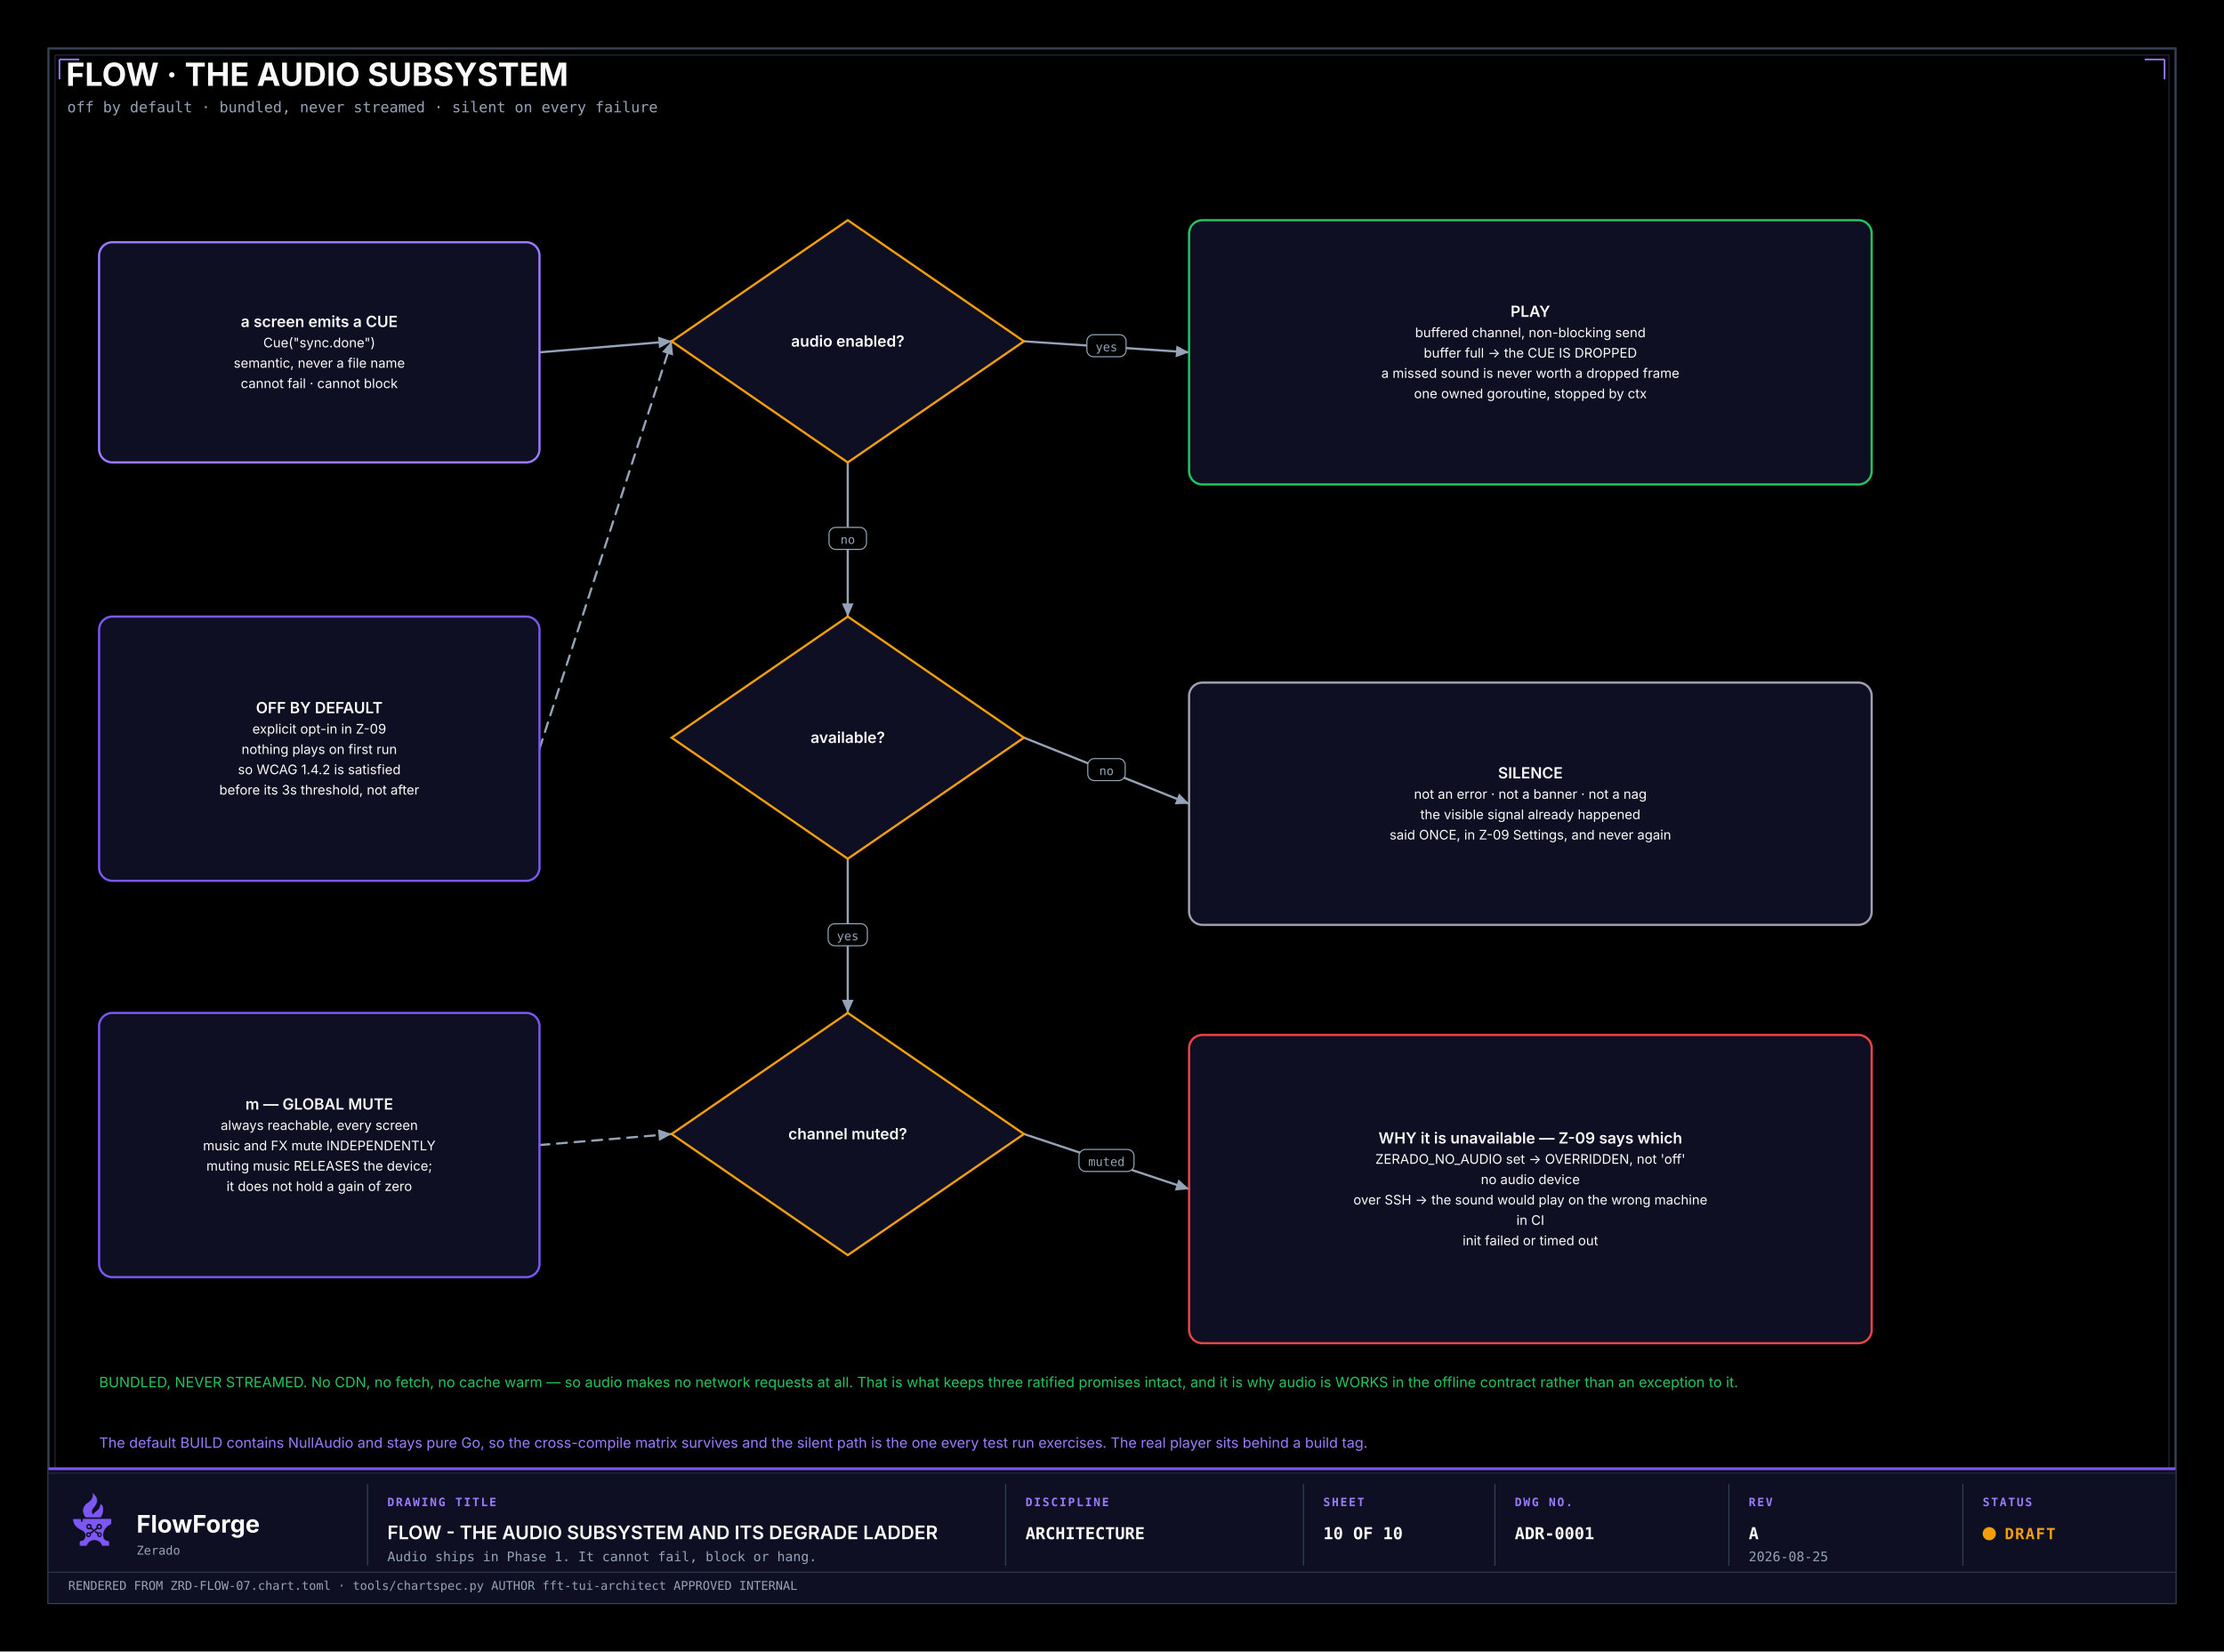
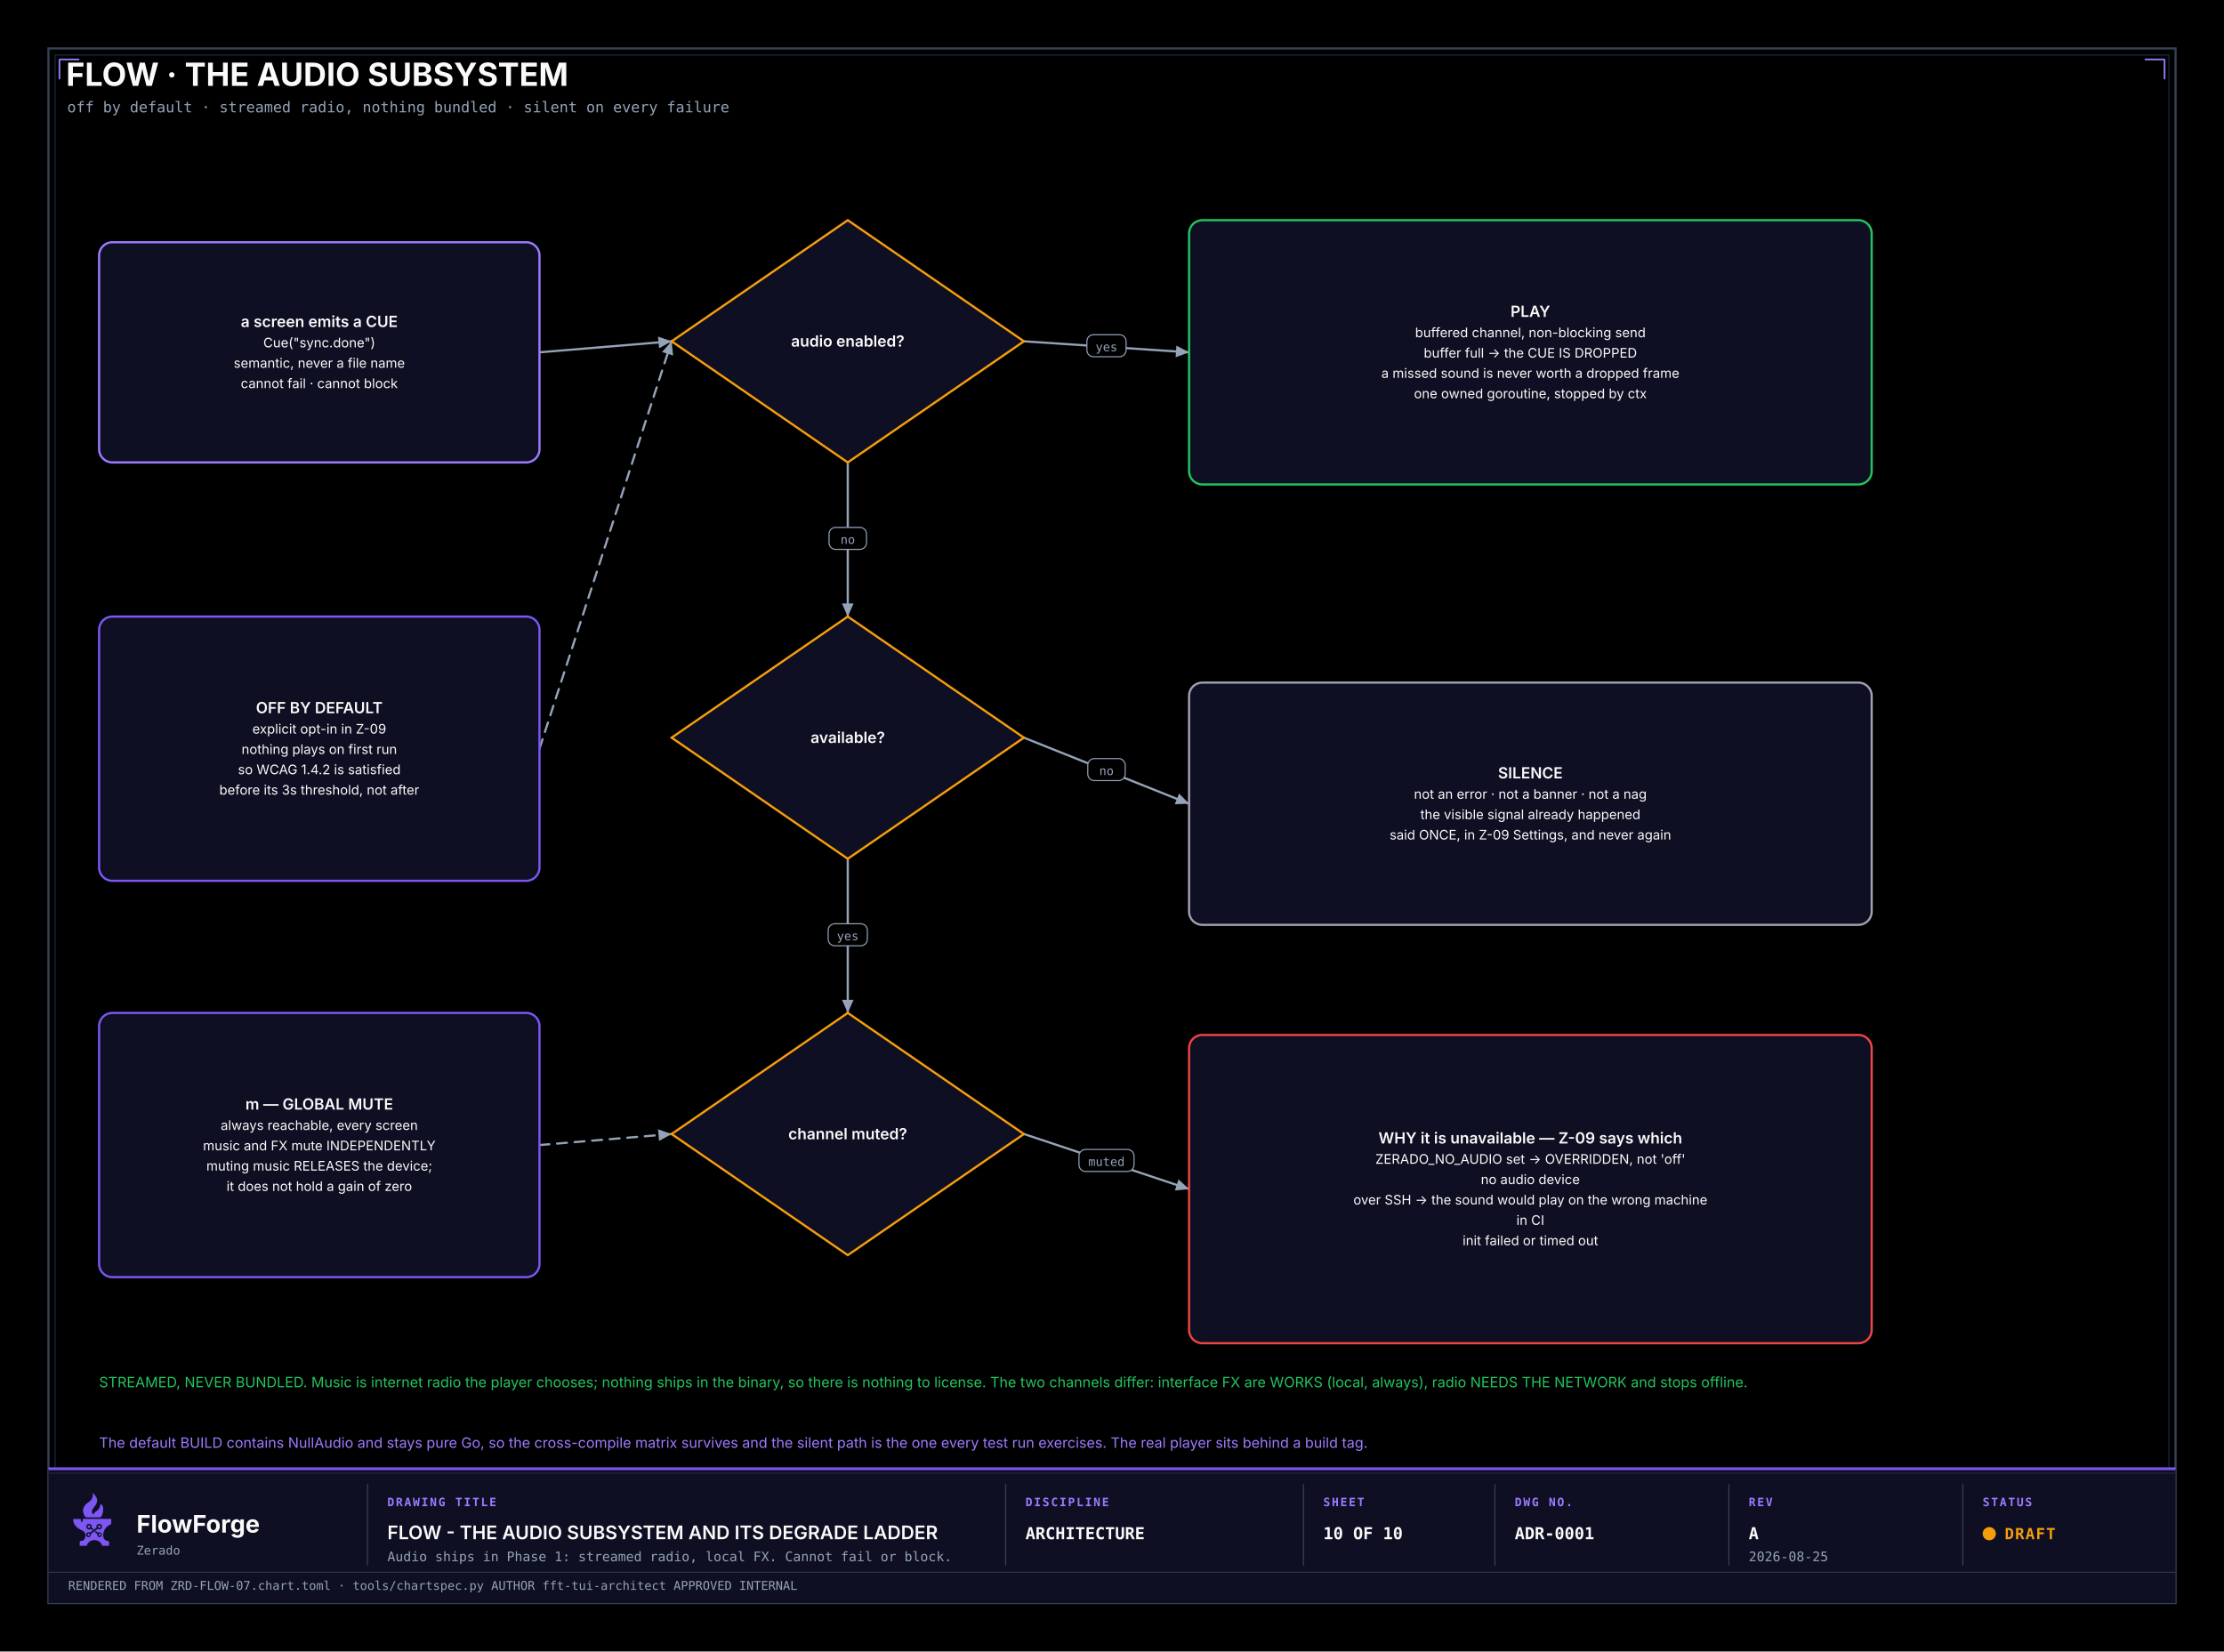
<svg xmlns="http://www.w3.org/2000/svg" width="2020" height="1500" viewBox="0 0 2020 1500" font-family="'Segoe UI', 'Helvetica Neue', Inter, Arial, sans-serif">
  <rect x="0" y="0" width="2020" height="1500" fill="#000000" />
  <rect x="44" y="44" width="1932" height="1412" fill="none" stroke="#334155" stroke-width="2" />
  <rect x="50" y="50" width="1920" height="1400" fill="none" stroke="#1E293B" stroke-width="1" />
  <line x1="54" y1="54" x2="72" y2="54" stroke="#9D7BFF" stroke-width="1.5" />
  <line x1="54" y1="54" x2="54" y2="72" stroke="#9D7BFF" stroke-width="1.5" />
  <line x1="1966" y1="54" x2="1948" y2="54" stroke="#9D7BFF" stroke-width="1.5" />
  <line x1="1966" y1="54" x2="1966" y2="72" stroke="#9D7BFF" stroke-width="1.5" />
  <line x1="54" y1="1446" x2="72" y2="1446" stroke="#9D7BFF" stroke-width="1.5" />
  <line x1="54" y1="1446" x2="54" y2="1428" stroke="#9D7BFF" stroke-width="1.5" />
  <line x1="1966" y1="1446" x2="1948" y2="1446" stroke="#9D7BFF" stroke-width="1.5" />
  <line x1="1966" y1="1446" x2="1966" y2="1428" stroke="#9D7BFF" stroke-width="1.5" />
  <text x="60" y="78" font-family="'Segoe UI', 'Helvetica Neue', Inter, Arial, sans-serif" font-size="29" font-weight="700" fill="#FAFAFA">FLOW  ·  THE AUDIO SUBSYSTEM</text>
-   <text x="61" y="102" font-family="ui-monospace, 'Cascadia Code', 'JetBrains Mono', monospace" font-size="13.5" fill="#94A3B8">off by default · bundled, never streamed · silent on every failure</text>
+   <text x="61" y="102" font-family="ui-monospace, 'Cascadia Code', 'JetBrains Mono', monospace" font-size="13.5" fill="#94A3B8">off by default · streamed radio, nothing bundled · silent on every failure</text>
  <polyline points="490.0,320.0 610.0,310.0" fill="none" stroke="#94A3B8" stroke-width="2.0" stroke-linejoin="round" stroke-linecap="round" />
  <polygon points="610.0,310.0 598.6,316.3 597.7,305.7" fill="#94A3B8" />
  <polyline points="930.0,310.0 1080.0,320.0" fill="none" stroke="#94A3B8" stroke-width="2.0" stroke-linejoin="round" stroke-linecap="round" />
  <polygon points="1080.0,320.0 1067.8,324.5 1068.5,313.9" fill="#94A3B8" />
  <polyline points="770.0,420.0 770.0,560.0" fill="none" stroke="#94A3B8" stroke-width="2.0" stroke-linejoin="round" stroke-linecap="round" />
  <polygon points="770.0,560.0 764.7,548.1 775.3,548.1" fill="#94A3B8" />
  <polyline points="930.0,670.0 1080.0,730.0" fill="none" stroke="#94A3B8" stroke-width="2.0" stroke-linejoin="round" stroke-linecap="round" />
  <polygon points="1080.0,730.0 1067.0,730.5 1070.9,720.7" fill="#94A3B8" />
  <polyline points="770.0,780.0 770.0,920.0" fill="none" stroke="#94A3B8" stroke-width="2.0" stroke-linejoin="round" stroke-linecap="round" />
  <polygon points="770.0,920.0 764.7,908.1 775.3,908.1" fill="#94A3B8" />
  <polyline points="930.0,1030.0 1080.0,1080.0" fill="none" stroke="#94A3B8" stroke-width="2.0" stroke-linejoin="round" stroke-linecap="round" />
  <polygon points="1080.0,1080.0 1067.1,1081.3 1070.4,1071.2" fill="#94A3B8" />
  <polyline points="490.0,680.0 610.0,310.0" fill="none" stroke="#94A3B8" stroke-width="2.0" stroke-dasharray="9 7" stroke-linejoin="round" stroke-linecap="round" />
  <polygon points="610.0,310.0 611.4,322.9 601.3,319.7" fill="#94A3B8" />
  <polyline points="490.0,1040.0 610.0,1030.0" fill="none" stroke="#94A3B8" stroke-width="2.0" stroke-dasharray="9 7" stroke-linejoin="round" stroke-linecap="round" />
  <polygon points="610.0,1030.0 598.6,1036.3 597.7,1025.7" fill="#94A3B8" />
  <rect x="90.0" y="220.0" width="400.0" height="200.0" rx="12" ry="12" fill="#0F0F23" stroke="#9D7BFF" stroke-width="2.0" />
  <text x="290.0" y="297.0" font-family="'Segoe UI', 'Helvetica Neue', Inter, Arial, sans-serif" font-size="14" fill="#FAFAFA" text-anchor="middle" font-weight="600">a screen emits a CUE</text>
  <text x="290.0" y="315.5" font-family="'Segoe UI', 'Helvetica Neue', Inter, Arial, sans-serif" font-size="12" fill="#FAFAFA" text-anchor="middle" font-weight="400">Cue("sync.done")</text>
  <text x="290.0" y="334.0" font-family="'Segoe UI', 'Helvetica Neue', Inter, Arial, sans-serif" font-size="12" fill="#FAFAFA" text-anchor="middle" font-weight="400">semantic, never a file name</text>
  <text x="290.0" y="352.5" font-family="'Segoe UI', 'Helvetica Neue', Inter, Arial, sans-serif" font-size="12" fill="#FAFAFA" text-anchor="middle" font-weight="400">cannot fail · cannot block</text>
  <polygon points="770.0,200.0 930.0,310.0 770.0,420.0 610.0,310.0" fill="#0F0F23" stroke="#F59E0B" stroke-width="2.0" />
  <text x="770.0" y="314.8" font-family="'Segoe UI', 'Helvetica Neue', Inter, Arial, sans-serif" font-size="14" fill="#FAFAFA" text-anchor="middle" font-weight="600">audio enabled?</text>
  <polygon points="770.0,560.0 930.0,670.0 770.0,780.0 610.0,670.0" fill="#0F0F23" stroke="#F59E0B" stroke-width="2.0" />
  <text x="770.0" y="674.8" font-family="'Segoe UI', 'Helvetica Neue', Inter, Arial, sans-serif" font-size="14" fill="#FAFAFA" text-anchor="middle" font-weight="600">available?</text>
  <polygon points="770.0,920.0 930.0,1030.0 770.0,1140.0 610.0,1030.0" fill="#0F0F23" stroke="#F59E0B" stroke-width="2.0" />
  <text x="770.0" y="1034.8" font-family="'Segoe UI', 'Helvetica Neue', Inter, Arial, sans-serif" font-size="14" fill="#FAFAFA" text-anchor="middle" font-weight="600">channel muted?</text>
  <rect x="1080.0" y="200.0" width="620.0" height="240.0" rx="12" ry="12" fill="#0F0F23" stroke="#22C55E" stroke-width="2.0" />
  <text x="1390.0" y="287.8" font-family="'Segoe UI', 'Helvetica Neue', Inter, Arial, sans-serif" font-size="14" fill="#FAFAFA" text-anchor="middle" font-weight="600">PLAY</text>
  <text x="1390.0" y="306.3" font-family="'Segoe UI', 'Helvetica Neue', Inter, Arial, sans-serif" font-size="12" fill="#FAFAFA" text-anchor="middle" font-weight="400">buffered channel, non-blocking send</text>
  <text x="1390.0" y="324.8" font-family="'Segoe UI', 'Helvetica Neue', Inter, Arial, sans-serif" font-size="12" fill="#FAFAFA" text-anchor="middle" font-weight="400">buffer full  -&gt;  the CUE IS DROPPED</text>
  <text x="1390.0" y="343.2" font-family="'Segoe UI', 'Helvetica Neue', Inter, Arial, sans-serif" font-size="12" fill="#FAFAFA" text-anchor="middle" font-weight="400">a missed sound is never worth a dropped frame</text>
  <text x="1390.0" y="361.7" font-family="'Segoe UI', 'Helvetica Neue', Inter, Arial, sans-serif" font-size="12" fill="#FAFAFA" text-anchor="middle" font-weight="400">one owned goroutine, stopped by ctx</text>
  <rect x="1080.0" y="620.0" width="620.0" height="220.0" rx="12" ry="12" fill="#0F0F23" stroke="#A0A0B0" stroke-width="2.0" />
  <text x="1390.0" y="707.0" font-family="'Segoe UI', 'Helvetica Neue', Inter, Arial, sans-serif" font-size="14" fill="#FAFAFA" text-anchor="middle" font-weight="600">SILENCE</text>
  <text x="1390.0" y="725.5" font-family="'Segoe UI', 'Helvetica Neue', Inter, Arial, sans-serif" font-size="12" fill="#FAFAFA" text-anchor="middle" font-weight="400">not an error · not a banner · not a nag</text>
  <text x="1390.0" y="744.0" font-family="'Segoe UI', 'Helvetica Neue', Inter, Arial, sans-serif" font-size="12" fill="#FAFAFA" text-anchor="middle" font-weight="400">the visible signal already happened</text>
  <text x="1390.0" y="762.5" font-family="'Segoe UI', 'Helvetica Neue', Inter, Arial, sans-serif" font-size="12" fill="#FAFAFA" text-anchor="middle" font-weight="400">said ONCE, in Z-09 Settings, and never again</text>
  <rect x="1080.0" y="940.0" width="620.0" height="280.0" rx="12" ry="12" fill="#0F0F23" stroke="#EF4444" stroke-width="2.0" />
  <text x="1390.0" y="1038.6" font-family="'Segoe UI', 'Helvetica Neue', Inter, Arial, sans-serif" font-size="14" fill="#FAFAFA" text-anchor="middle" font-weight="600">WHY it is unavailable  —  Z-09 says which</text>
  <text x="1390.0" y="1057.0" font-family="'Segoe UI', 'Helvetica Neue', Inter, Arial, sans-serif" font-size="12" fill="#FAFAFA" text-anchor="middle" font-weight="400">ZERADO_NO_AUDIO set   -&gt;  OVERRIDDEN, not 'off'</text>
  <text x="1390.0" y="1075.5" font-family="'Segoe UI', 'Helvetica Neue', Inter, Arial, sans-serif" font-size="12" fill="#FAFAFA" text-anchor="middle" font-weight="400">no audio device</text>
  <text x="1390.0" y="1094.0" font-family="'Segoe UI', 'Helvetica Neue', Inter, Arial, sans-serif" font-size="12" fill="#FAFAFA" text-anchor="middle" font-weight="400">over SSH   -&gt;  the sound would play on the wrong machine</text>
  <text x="1390.0" y="1112.5" font-family="'Segoe UI', 'Helvetica Neue', Inter, Arial, sans-serif" font-size="12" fill="#FAFAFA" text-anchor="middle" font-weight="400">in CI</text>
  <text x="1390.0" y="1131.0" font-family="'Segoe UI', 'Helvetica Neue', Inter, Arial, sans-serif" font-size="12" fill="#FAFAFA" text-anchor="middle" font-weight="400">init failed or timed out</text>
  <rect x="90.0" y="560.0" width="400.0" height="240.0" rx="12" ry="12" fill="#0F0F23" stroke="#7D56F4" stroke-width="2.0" />
  <text x="290.0" y="647.8" font-family="'Segoe UI', 'Helvetica Neue', Inter, Arial, sans-serif" font-size="14" fill="#FAFAFA" text-anchor="middle" font-weight="600">OFF BY DEFAULT</text>
  <text x="290.0" y="666.3" font-family="'Segoe UI', 'Helvetica Neue', Inter, Arial, sans-serif" font-size="12" fill="#FAFAFA" text-anchor="middle" font-weight="400">explicit opt-in in Z-09</text>
  <text x="290.0" y="684.8" font-family="'Segoe UI', 'Helvetica Neue', Inter, Arial, sans-serif" font-size="12" fill="#FAFAFA" text-anchor="middle" font-weight="400">nothing plays on first run</text>
  <text x="290.0" y="703.2" font-family="'Segoe UI', 'Helvetica Neue', Inter, Arial, sans-serif" font-size="12" fill="#FAFAFA" text-anchor="middle" font-weight="400">so WCAG 1.4.2 is satisfied</text>
  <text x="290.0" y="721.7" font-family="'Segoe UI', 'Helvetica Neue', Inter, Arial, sans-serif" font-size="12" fill="#FAFAFA" text-anchor="middle" font-weight="400">before its 3s threshold, not after</text>
  <rect x="90.0" y="920.0" width="400.0" height="240.0" rx="12" ry="12" fill="#0F0F23" stroke="#7D56F4" stroke-width="2.0" />
  <text x="290.0" y="1007.8" font-family="'Segoe UI', 'Helvetica Neue', Inter, Arial, sans-serif" font-size="14" fill="#FAFAFA" text-anchor="middle" font-weight="600">m   —   GLOBAL MUTE</text>
  <text x="290.0" y="1026.3" font-family="'Segoe UI', 'Helvetica Neue', Inter, Arial, sans-serif" font-size="12" fill="#FAFAFA" text-anchor="middle" font-weight="400">always reachable, every screen</text>
  <text x="290.0" y="1044.8" font-family="'Segoe UI', 'Helvetica Neue', Inter, Arial, sans-serif" font-size="12" fill="#FAFAFA" text-anchor="middle" font-weight="400">music and FX mute INDEPENDENTLY</text>
  <text x="290.0" y="1063.2" font-family="'Segoe UI', 'Helvetica Neue', Inter, Arial, sans-serif" font-size="12" fill="#FAFAFA" text-anchor="middle" font-weight="400">muting music RELEASES the device;</text>
  <text x="290.0" y="1081.7" font-family="'Segoe UI', 'Helvetica Neue', Inter, Arial, sans-serif" font-size="12" fill="#FAFAFA" text-anchor="middle" font-weight="400">it does not hold a gain of zero</text>
  <rect x="987.2" y="304.0" width="35.6" height="20" rx="6" fill="#000000" stroke="#94A3B8" stroke-width="1" opacity="1" />
  <text x="1005.0" y="319.0" font-family="ui-monospace, 'Cascadia Code', 'JetBrains Mono', monospace" font-size="11" fill="#94A3B8" text-anchor="middle">yes</text>
  <rect x="753.0" y="479.0" width="34.0" height="20" rx="6" fill="#000000" stroke="#94A3B8" stroke-width="1" opacity="1" />
  <text x="770.0" y="494.0" font-family="ui-monospace, 'Cascadia Code', 'JetBrains Mono', monospace" font-size="11" fill="#94A3B8" text-anchor="middle">no</text>
  <rect x="988.0" y="689.0" width="34.0" height="20" rx="6" fill="#000000" stroke="#94A3B8" stroke-width="1" opacity="1" />
  <text x="1005.0" y="704.0" font-family="ui-monospace, 'Cascadia Code', 'JetBrains Mono', monospace" font-size="11" fill="#94A3B8" text-anchor="middle">no</text>
  <rect x="752.2" y="839.0" width="35.6" height="20" rx="6" fill="#000000" stroke="#94A3B8" stroke-width="1" opacity="1" />
  <text x="770.0" y="854.0" font-family="ui-monospace, 'Cascadia Code', 'JetBrains Mono', monospace" font-size="11" fill="#94A3B8" text-anchor="middle">yes</text>
  <rect x="980.0" y="1044.0" width="50.0" height="20" rx="6" fill="#000000" stroke="#94A3B8" stroke-width="1" opacity="1" />
  <text x="1005.0" y="1059.0" font-family="ui-monospace, 'Cascadia Code', 'JetBrains Mono', monospace" font-size="11" fill="#94A3B8" text-anchor="middle">muted</text>
-   <text x="90.0" y="1260.0" font-family="'Segoe UI', 'Helvetica Neue', Inter, Arial, sans-serif" font-size="13" fill="#22C55E" text-anchor="start" font-weight="normal">BUNDLED, NEVER STREAMED. No CDN, no fetch, no cache warm — so audio makes no network requests at all. That is what keeps three ratified promises intact, and it is why audio is WORKS in the offline contract rather than an exception to it.</text>
+   <text x="90.0" y="1260.0" font-family="'Segoe UI', 'Helvetica Neue', Inter, Arial, sans-serif" font-size="13" fill="#22C55E" text-anchor="start" font-weight="normal">STREAMED, NEVER BUNDLED. Music is internet radio the player chooses; nothing ships in the binary, so there is nothing to license. The two channels differ: interface FX are WORKS (local, always), radio NEEDS THE NETWORK and stops offline.</text>
  <text x="90.0" y="1315.0" font-family="'Segoe UI', 'Helvetica Neue', Inter, Arial, sans-serif" font-size="13" fill="#9D7BFF" text-anchor="start" font-weight="normal">The default BUILD contains NullAudio and stays pure Go, so the cross-compile matrix survives and the silent path is the one every test run exercises. The real player sits behind a build tag.</text>
  <rect x="44" y="1334" width="1932" height="122" fill="#0F0F23" />
  <line x1="44" y1="1334" x2="1976" y2="1334" stroke="#7D56F4" stroke-width="2.5" />
  <line x1="44" y1="1338" x2="1976" y2="1338" stroke="#1E293B" stroke-width="1" />
  <line x1="333.8" y1="1348" x2="333.8" y2="1422" stroke="#334155" stroke-width="1" />
  <line x1="913.4" y1="1348" x2="913.4" y2="1422" stroke="#334155" stroke-width="1" />
  <line x1="1183.9" y1="1348" x2="1183.9" y2="1422" stroke="#334155" stroke-width="1" />
  <line x1="1357.8" y1="1348" x2="1357.8" y2="1422" stroke="#334155" stroke-width="1" />
  <line x1="1570.3" y1="1348" x2="1570.3" y2="1422" stroke="#334155" stroke-width="1" />
  <line x1="1782.8" y1="1348" x2="1782.8" y2="1422" stroke="#334155" stroke-width="1" />
  <g transform="translate(58.0,1353.0) scale(1.5)" fill="#7D56F4" stroke="none">
    <path d="M14.5,22.4c0-.4.3-.7.7-.7s.7.3.7.7-.3.7-.7.7-.7-.3-.7-.7Z" />
    <path d="M15,26.7c-.3,0-.6.3-.6.6s.3.6.6.6.6-.3.6-.6-.3-.6-.6-.6ZM21.5,21.7c-.4,0-.7.3-.7.7s.3.7.7.7.7-.3.7-.7-.3-.7-.7-.7ZM21.5,21.7c-.4,0-.7.3-.7.7s.3.7.7.7.7-.3.7-.7-.3-.7-.7-.7ZM15,26.7c-.3,0-.6.3-.6.6s.3.6.6.6.6-.3.6-.6-.3-.6-.6-.6ZM11.4,17.8v1.6h-1.1v-1.6h-4.7s-.5,4.4,5.3,6.8c0,0,2.2.9,2.2,3h0c0,.2,0,3.4-2.5,3.4-.6,0-1,.5-1,1v2h4.2c0-.1,0-.3.1-.4.5-1.1,1.3-2.1,2.4-2.6.6-.3,1.4-.5,2.2-.5s1.5.2,2.2.5c.8.4,1.5,1,2,1.8.2.4.4.8.5,1.2h4.2v-2c0-.6-.5-1-1-1,0,0-2.4,0-2.6-3.1,0-.5,0-.7,0-1,.2-1.9,1.3-3.8,2.8-4.9,0,0,.2-.1.3-.2.3-.2.7-.3,1-.5.4-.1.8-.6.8-1.1v-2.5H11.4ZM15.2,20.7c.9,0,1.7.7,1.7,1.7s0,.4-.1.6l1.3,1-.7.6-1.1-.8c-.3.2-.6.3-1,.3-.9,0-1.7-.7-1.7-1.7s.7-1.7,1.7-1.7ZM21.7,28.8c-.8,0-1.5-.7-1.5-1.5s0-.3,0-.5l-1.6-1.2.7-.6,1.4,1.1c.2-.2.5-.3.8-.3.8,0,1.5.7,1.5,1.5s-.7,1.5-1.5,1.5ZM21.5,24c-.4,0-.7-.1-1-.3l-4.1,3.1c0,.2,0,.3,0,.5,0,.8-.7,1.5-1.5,1.5s-1.5-.7-1.5-1.5.7-1.5,1.5-1.5.6,0,.8.3l4.1-3.1c0-.2-.1-.4-.1-.6,0-.9.7-1.7,1.7-1.7s1.7.7,1.7,1.7-.7,1.7-1.7,1.7ZM21.7,26.7c-.3,0-.6.3-.6.6s.3.6.6.6.6-.3.6-.6-.3-.6-.6-.6ZM21.5,21.7c-.4,0-.7.3-.7.7s.3.7.7.7.7-.3.7-.7-.3-.7-.7-.7ZM15,26.7c-.3,0-.6.3-.6.6s.3.6.6.6.6-.3.6-.6-.3-.6-.6-.6Z" />
    <path d="M17.4,1.9s1.1,3.5-2.6,5.8c-3.7,2.3-3.2,5.5-3.2,5.5,0,0,.3,2.5,1.8,3.6h8.8s1.5-1.4,1.6-4.7-1.7-3.3-1.7-3.3c0,0,0,2.6-2.1,4s-2.2,2.3-2.2,2.3c0,0-1.8-1.6-.1-3.7s3.4-4.4,1.9-6.9-2.3-2.4-2.3-2.4Z" />
    <path d="M15.6,27.3c0,.3-.3.6-.6.6s-.6-.3-.6-.6.3-.6.6-.6.6.3.6.6Z" />
    <path d="M22.2,22.4c0,.4-.3.7-.7.7s-.7-.3-.7-.7.3-.7.7-.7.7.3.7.7Z" />
    <path d="M22.3,27.3c0,.3-.3.6-.6.6s-.6-.3-.6-.6.3-.6.6-.6.6.3.6.6Z" />
    <path d="M15.9,22.4c0,.4-.3.7-.7.7s-.7-.3-.7-.7.3-.7.7-.7.7.3.7.7Z" />
  </g>
  <text x="124.0" y="1392" font-family="'Segoe UI', 'Helvetica Neue', Inter, Arial, sans-serif" font-size="22" font-weight="700" fill="#FAFAFA">FlowForge</text>
  <text x="124.0" y="1412" font-family="ui-monospace, 'Cascadia Code', 'JetBrains Mono', monospace" font-size="11" fill="#94A3B8">Zerado</text>
  <text x="351.8" y="1368" font-family="ui-monospace, 'Cascadia Code', 'JetBrains Mono', monospace" font-size="10.5" font-weight="700" letter-spacing="1.4" fill="#9D7BFF">DRAWING TITLE</text>
  <text x="351.8" y="1398" font-family="'Segoe UI', 'Helvetica Neue', Inter, Arial, sans-serif" font-size="17" font-weight="600" fill="#FAFAFA">FLOW - THE AUDIO SUBSYSTEM AND ITS DEGRADE LADDER</text>
-   <text x="351.8" y="1418" font-family="ui-monospace, 'Cascadia Code', 'JetBrains Mono', monospace" font-size="12" fill="#94A3B8">Audio ships in Phase 1. It cannot fail, block or hang.</text>
+   <text x="351.8" y="1418" font-family="ui-monospace, 'Cascadia Code', 'JetBrains Mono', monospace" font-size="12" fill="#94A3B8">Audio ships in Phase 1: streamed radio, local FX. Cannot fail or block.</text>
  <text x="931.4" y="1368" font-family="ui-monospace, 'Cascadia Code', 'JetBrains Mono', monospace" font-size="10.5" font-weight="700" letter-spacing="1.4" fill="#9D7BFF">DISCIPLINE</text>
  <text x="931.4" y="1398" font-family="ui-monospace, 'Cascadia Code', 'JetBrains Mono', monospace" font-size="15" font-weight="600" fill="#FAFAFA">ARCHITECTURE</text>
  <text x="1201.9" y="1368" font-family="ui-monospace, 'Cascadia Code', 'JetBrains Mono', monospace" font-size="10.5" font-weight="700" letter-spacing="1.4" fill="#9D7BFF">SHEET</text>
  <text x="1201.9" y="1398" font-family="ui-monospace, 'Cascadia Code', 'JetBrains Mono', monospace" font-size="15" font-weight="600" fill="#FAFAFA">10 OF 10</text>
  <text x="1375.8" y="1368" font-family="ui-monospace, 'Cascadia Code', 'JetBrains Mono', monospace" font-size="10.5" font-weight="700" letter-spacing="1.4" fill="#9D7BFF">DWG NO.</text>
  <text x="1375.8" y="1398" font-family="ui-monospace, 'Cascadia Code', 'JetBrains Mono', monospace" font-size="15" font-weight="600" fill="#FAFAFA">ADR-0001</text>
  <text x="1588.3" y="1368" font-family="ui-monospace, 'Cascadia Code', 'JetBrains Mono', monospace" font-size="10.5" font-weight="700" letter-spacing="1.4" fill="#9D7BFF">REV</text>
  <text x="1588.3" y="1398" font-family="ui-monospace, 'Cascadia Code', 'JetBrains Mono', monospace" font-size="15" font-weight="600" fill="#FAFAFA">A</text>
  <text x="1588.3" y="1418" font-family="ui-monospace, 'Cascadia Code', 'JetBrains Mono', monospace" font-size="12" fill="#94A3B8">2026-08-25</text>
  <text x="1800.8" y="1368" font-family="ui-monospace, 'Cascadia Code', 'JetBrains Mono', monospace" font-size="10.5" font-weight="700" letter-spacing="1.4" fill="#9D7BFF">STATUS</text>
  <circle cx="1806.8" cy="1393" r="6" fill="#F59E0B" />
  <text x="1820.8" y="1398" font-family="ui-monospace, 'Cascadia Code', 'JetBrains Mono', monospace" font-size="14" font-weight="600" letter-spacing="1" fill="#F59E0B">DRAFT</text>
  <line x1="44" y1="1428" x2="1976" y2="1428" stroke="#334155" stroke-width="0.75" />
  <text x="62.0" y="1444" font-family="ui-monospace, 'Cascadia Code', 'JetBrains Mono', monospace" font-size="11" fill="#94A3B8">RENDERED FROM  ZRD-FLOW-07.chart.toml · tools/chartspec.py      AUTHOR fft-tui-architect      APPROVED       INTERNAL</text>
</svg>
